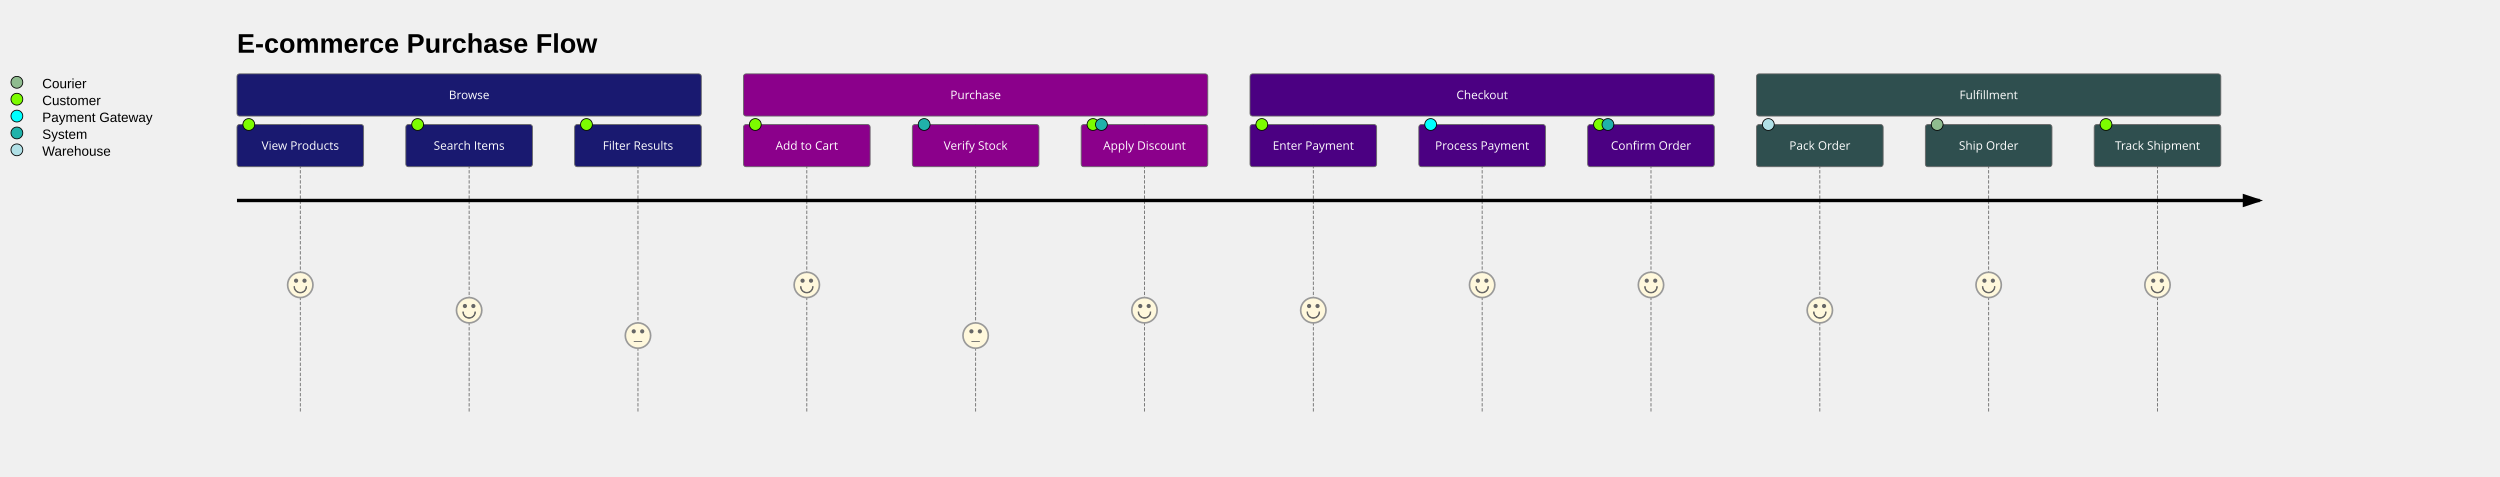
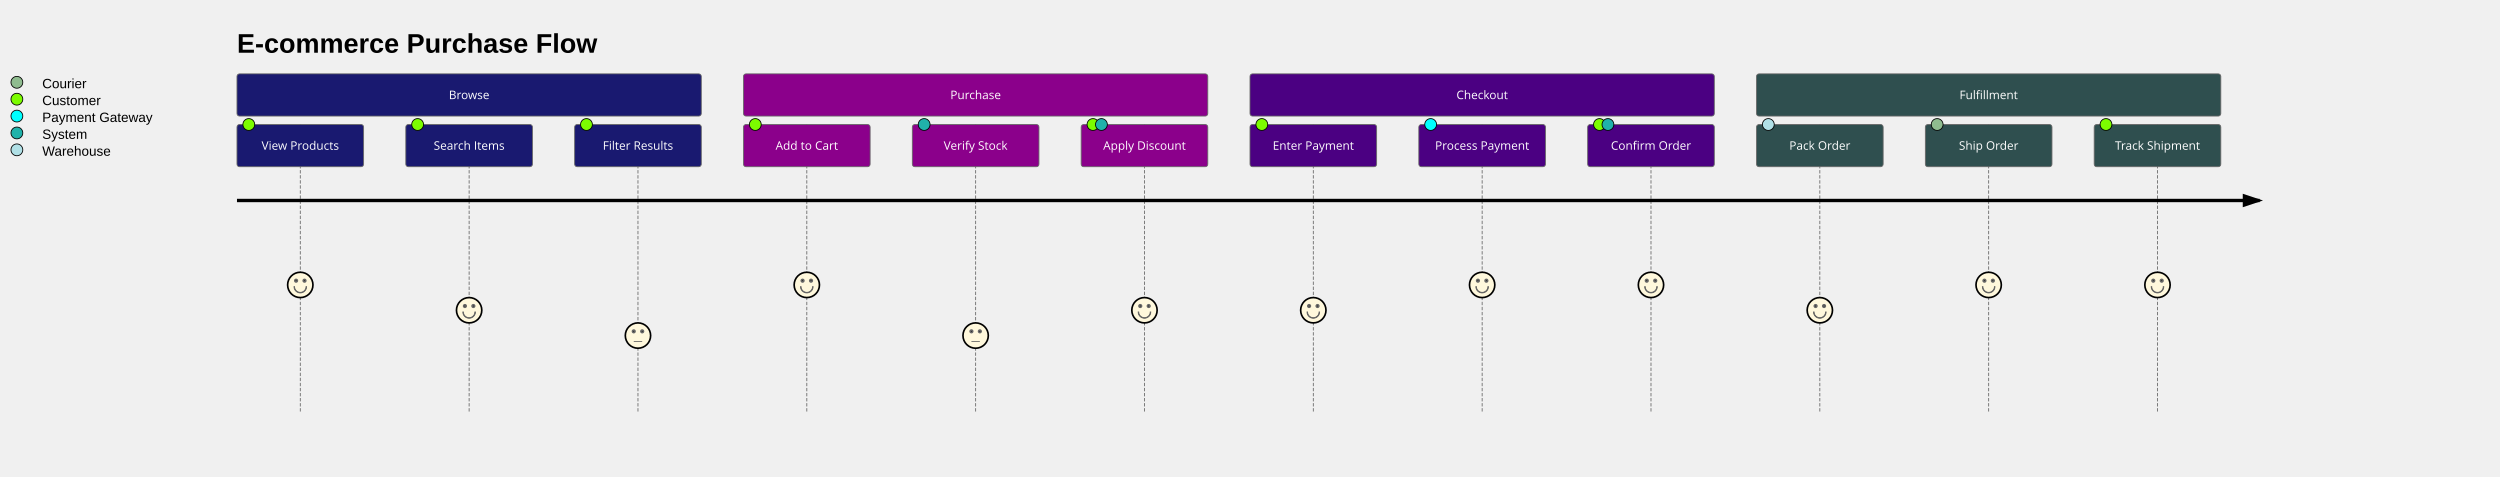
<svg xmlns="http://www.w3.org/2000/svg" width="2961.44" height="565.0" viewBox="0 -25 2961.44 540" version="1.2" baseProfile="tiny">
-   <circle class="actor-0" fill="#8FBC8F" stroke="#000" cx="20.0" cy="60.0" r="7.0" />
+   <circle class="actor-0" fill="#8FBC8F" stroke="#000000" cx="20.0" cy="60.0" r="7.0" />
  <text fill="#000000" x="50.0" y="67.0" font-family="Arial, Helvetica, sans-serif" font-size="16">Courier</text>
-   <circle class="actor-1" fill="#7CFC00" stroke="#000" cx="20.0" cy="80.0" r="7.0" />
+   <circle class="actor-1" fill="#7CFC00" stroke="#000000" cx="20.0" cy="80.0" r="7.0" />
  <text fill="#000000" x="50.0" y="87.0" font-family="Arial, Helvetica, sans-serif" font-size="16">Customer</text>
-   <circle class="actor-2" fill="#00FFFF" stroke="#000" cx="20.0" cy="100.0" r="7.0" />
+   <circle class="actor-2" fill="#00FFFF" stroke="#000000" cx="20.0" cy="100.0" r="7.0" />
  <text fill="#000000" x="50.0" y="107.0" font-family="Arial, Helvetica, sans-serif" font-size="16">Payment Gateway</text>
-   <circle class="actor-3" fill="#20B2AA" stroke="#000" cx="20.0" cy="120.0" r="7.0" />
+   <circle class="actor-3" fill="#20B2AA" stroke="#000000" cx="20.0" cy="120.0" r="7.0" />
  <text fill="#000000" x="50.0" y="127.0" font-family="Arial, Helvetica, sans-serif" font-size="16">System</text>
-   <circle class="actor-4" fill="#B0E0E6" stroke="#000" cx="20.0" cy="140.0" r="7.0" />
+   <circle class="actor-4" fill="#B0E0E6" stroke="#000000" cx="20.0" cy="140.0" r="7.0" />
  <text fill="#000000" x="50.0" y="147.0" font-family="Arial, Helvetica, sans-serif" font-size="16">Warehouse</text>
  <g>
    <rect class="journey-section section-type-0" fill="#191970" stroke="#666" x="280.72" y="50.0" width="550.0" height="50.0" rx="3.0" ry="3.0" />
    <text class="journey-section section-type-0" fill="#fff" x="555.72" y="79.9" text-anchor="middle" font-family="&quot;Open Sans&quot;, sans-serif" font-size="14">Browse</text>
  </g>
  <g>
    <rect class="journey-section section-type-1" fill="#8B008B" stroke="#666" x="880.72" y="50.0" width="550.0" height="50.0" rx="3.0" ry="3.0" />
    <text class="journey-section section-type-1" fill="#fff" x="1155.72" y="79.9" text-anchor="middle" font-family="&quot;Open Sans&quot;, sans-serif" font-size="14">Purchase</text>
  </g>
  <g>
    <rect class="journey-section section-type-2" fill="#4B0082" stroke="#666" x="1480.72" y="50.0" width="550.0" height="50.0" rx="3.0" ry="3.0" />
    <text class="journey-section section-type-2" fill="#fff" x="1755.72" y="79.9" text-anchor="middle" font-family="&quot;Open Sans&quot;, sans-serif" font-size="14">Checkout</text>
  </g>
  <g>
    <rect class="journey-section section-type-3" fill="#2F4F4F" stroke="#666" x="2080.72" y="50.0" width="550.0" height="50.0" rx="3.0" ry="3.0" />
    <text class="journey-section section-type-3" fill="#fff" x="2355.72" y="79.9" text-anchor="middle" font-family="&quot;Open Sans&quot;, sans-serif" font-size="14">Fulfillment</text>
  </g>
  <g id="task-task_0">
    <line class="task-line" stroke="#666" stroke-width="1px" x1="355.72" y1="110.0" x2="355.72" y2="450.0" stroke-dasharray="4 2" />
-     <circle class="face" fill="#FFF8DC" stroke="#999" stroke-width="2" cx="355.72" cy="300.0" r="15.0" />
+     <circle class="face" fill="#FFF8DC" stroke="#000000" stroke-width="2" cx="355.72" cy="300.0" r="15.0" />
    <g>
-       <circle fill="#666" stroke="#666" stroke-width="2" cx="350.72" cy="295.0" r="1.5" />
-       <circle fill="#666" stroke="#666" stroke-width="2" cx="360.72" cy="295.0" r="1.5" />
-       <path class="mouth" fill="#000" stroke="#666" d="M363.22,302A7.5,7.5,0,1,1,348.22,302L348.902,302A6.818,6.818,0,1,0,362.538,302Z" />
+       <circle fill="#000000" stroke="#666" stroke-width="2" cx="350.72" cy="295.0" r="1.5" />
+       <circle fill="#000000" stroke="#666" stroke-width="2" cx="360.72" cy="295.0" r="1.5" />
+       <path class="mouth" fill="#000000" stroke="#666" d="M363.22,302A7.5,7.5,0,1,1,348.22,302L348.902,302A6.818,6.818,0,1,0,362.538,302Z" />
    </g>
    <rect class="task task-type-0" fill="#191970" stroke="#666" x="280.72" y="110.0" width="150.0" height="50.0" rx="3.0" ry="3.0" />
-     <circle class="actor-1" fill="#7CFC00" stroke="#000" cx="294.72" cy="110.0" r="7.0" />
+     <circle class="actor-1" fill="#7CFC00" stroke="#000000" cx="294.72" cy="110.0" r="7.0" />
    <text class="task" fill="#fff" x="355.72" y="139.9" text-anchor="middle" font-family="&quot;Open Sans&quot;, sans-serif" font-size="14">View Products</text>
  </g>
  <g id="task-task_1">
    <line class="task-line" stroke="#666" stroke-width="1px" x1="555.72" y1="110.0" x2="555.72" y2="450.0" stroke-dasharray="4 2" />
-     <circle class="face" fill="#FFF8DC" stroke="#999" stroke-width="2" cx="555.72" cy="330.0" r="15.0" />
+     <circle class="face" fill="#FFF8DC" stroke="#000000" stroke-width="2" cx="555.72" cy="330.0" r="15.0" />
    <g>
-       <circle fill="#666" stroke="#666" stroke-width="2" cx="550.72" cy="325.0" r="1.5" />
-       <circle fill="#666" stroke="#666" stroke-width="2" cx="560.72" cy="325.0" r="1.5" />
-       <path class="mouth" fill="#000" stroke="#666" d="M563.22,332A7.5,7.5,0,1,1,548.22,332L548.902,332A6.818,6.818,0,1,0,562.538,332Z" />
+       <circle fill="#000000" stroke="#666" stroke-width="2" cx="550.72" cy="325.0" r="1.5" />
+       <circle fill="#000000" stroke="#666" stroke-width="2" cx="560.72" cy="325.0" r="1.5" />
+       <path class="mouth" fill="#000000" stroke="#666" d="M563.22,332A7.5,7.5,0,1,1,548.22,332L548.902,332A6.818,6.818,0,1,0,562.538,332Z" />
    </g>
    <rect class="task task-type-0" fill="#191970" stroke="#666" x="480.72" y="110.0" width="150.0" height="50.0" rx="3.0" ry="3.0" />
-     <circle class="actor-1" fill="#7CFC00" stroke="#000" cx="494.72" cy="110.0" r="7.0" />
+     <circle class="actor-1" fill="#7CFC00" stroke="#000000" cx="494.72" cy="110.0" r="7.0" />
    <text class="task" fill="#fff" x="555.72" y="139.9" text-anchor="middle" font-family="&quot;Open Sans&quot;, sans-serif" font-size="14">Search Items</text>
  </g>
  <g id="task-task_2">
    <line class="task-line" stroke="#666" stroke-width="1px" x1="755.72" y1="110.0" x2="755.72" y2="450.0" stroke-dasharray="4 2" />
-     <circle class="face" fill="#FFF8DC" stroke="#999" stroke-width="2" cx="755.72" cy="360.0" r="15.0" />
+     <circle class="face" fill="#FFF8DC" stroke="#000000" stroke-width="2" cx="755.72" cy="360.0" r="15.0" />
    <g>
-       <circle fill="#666" stroke="#666" stroke-width="2" cx="750.72" cy="355.0" r="1.5" />
-       <circle fill="#666" stroke="#666" stroke-width="2" cx="760.72" cy="355.0" r="1.5" />
+       <circle fill="#000000" stroke="#666" stroke-width="2" cx="750.72" cy="355.0" r="1.5" />
+       <circle fill="#000000" stroke="#666" stroke-width="2" cx="760.72" cy="355.0" r="1.5" />
      <line class="mouth" stroke="#666" stroke-width="1px" x1="750.72" y1="367.0" x2="760.72" y2="367.0" />
    </g>
    <rect class="task task-type-0" fill="#191970" stroke="#666" x="680.72" y="110.0" width="150.0" height="50.0" rx="3.0" ry="3.0" />
-     <circle class="actor-1" fill="#7CFC00" stroke="#000" cx="694.72" cy="110.0" r="7.0" />
+     <circle class="actor-1" fill="#7CFC00" stroke="#000000" cx="694.72" cy="110.0" r="7.0" />
    <text class="task" fill="#fff" x="755.72" y="139.9" text-anchor="middle" font-family="&quot;Open Sans&quot;, sans-serif" font-size="14">Filter Results</text>
  </g>
  <g id="task-task_3">
    <line class="task-line" stroke="#666" stroke-width="1px" x1="955.72" y1="110.0" x2="955.72" y2="450.0" stroke-dasharray="4 2" />
-     <circle class="face" fill="#FFF8DC" stroke="#999" stroke-width="2" cx="955.72" cy="300.0" r="15.0" />
+     <circle class="face" fill="#FFF8DC" stroke="#000000" stroke-width="2" cx="955.72" cy="300.0" r="15.0" />
    <g>
-       <circle fill="#666" stroke="#666" stroke-width="2" cx="950.72" cy="295.0" r="1.5" />
-       <circle fill="#666" stroke="#666" stroke-width="2" cx="960.72" cy="295.0" r="1.5" />
-       <path class="mouth" fill="#000" stroke="#666" d="M963.22,302A7.5,7.5,0,1,1,948.22,302L948.902,302A6.818,6.818,0,1,0,962.538,302Z" />
+       <circle fill="#000000" stroke="#666" stroke-width="2" cx="950.72" cy="295.0" r="1.5" />
+       <circle fill="#000000" stroke="#666" stroke-width="2" cx="960.72" cy="295.0" r="1.5" />
+       <path class="mouth" fill="#000000" stroke="#666" d="M963.22,302A7.5,7.5,0,1,1,948.22,302L948.902,302A6.818,6.818,0,1,0,962.538,302Z" />
    </g>
    <rect class="task task-type-1" fill="#8B008B" stroke="#666" x="880.72" y="110.0" width="150.0" height="50.0" rx="3.0" ry="3.0" />
-     <circle class="actor-1" fill="#7CFC00" stroke="#000" cx="894.72" cy="110.0" r="7.0" />
+     <circle class="actor-1" fill="#7CFC00" stroke="#000000" cx="894.72" cy="110.0" r="7.0" />
    <text class="task" fill="#fff" x="955.72" y="139.9" text-anchor="middle" font-family="&quot;Open Sans&quot;, sans-serif" font-size="14">Add to Cart</text>
  </g>
  <g id="task-task_4">
    <line class="task-line" stroke="#666" stroke-width="1px" x1="1155.72" y1="110.0" x2="1155.72" y2="450.0" stroke-dasharray="4 2" />
-     <circle class="face" fill="#FFF8DC" stroke="#999" stroke-width="2" cx="1155.72" cy="360.0" r="15.0" />
+     <circle class="face" fill="#FFF8DC" stroke="#000000" stroke-width="2" cx="1155.72" cy="360.0" r="15.0" />
    <g>
-       <circle fill="#666" stroke="#666" stroke-width="2" cx="1150.72" cy="355.0" r="1.5" />
-       <circle fill="#666" stroke="#666" stroke-width="2" cx="1160.72" cy="355.0" r="1.5" />
+       <circle fill="#000000" stroke="#666" stroke-width="2" cx="1150.72" cy="355.0" r="1.5" />
+       <circle fill="#000000" stroke="#666" stroke-width="2" cx="1160.72" cy="355.0" r="1.5" />
      <line class="mouth" stroke="#666" stroke-width="1px" x1="1150.72" y1="367.0" x2="1160.72" y2="367.0" />
    </g>
    <rect class="task task-type-1" fill="#8B008B" stroke="#666" x="1080.72" y="110.0" width="150.0" height="50.0" rx="3.0" ry="3.0" />
-     <circle class="actor-3" fill="#20B2AA" stroke="#000" cx="1094.72" cy="110.0" r="7.0" />
+     <circle class="actor-3" fill="#20B2AA" stroke="#000000" cx="1094.72" cy="110.0" r="7.0" />
    <text class="task" fill="#fff" x="1155.72" y="139.9" text-anchor="middle" font-family="&quot;Open Sans&quot;, sans-serif" font-size="14">Verify Stock</text>
  </g>
  <g id="task-task_5">
    <line class="task-line" stroke="#666" stroke-width="1px" x1="1355.72" y1="110.0" x2="1355.72" y2="450.0" stroke-dasharray="4 2" />
-     <circle class="face" fill="#FFF8DC" stroke="#999" stroke-width="2" cx="1355.72" cy="330.0" r="15.0" />
+     <circle class="face" fill="#FFF8DC" stroke="#000000" stroke-width="2" cx="1355.72" cy="330.0" r="15.0" />
    <g>
-       <circle fill="#666" stroke="#666" stroke-width="2" cx="1350.72" cy="325.0" r="1.5" />
-       <circle fill="#666" stroke="#666" stroke-width="2" cx="1360.72" cy="325.0" r="1.5" />
-       <path class="mouth" fill="#000" stroke="#666" d="M1363.22,332A7.5,7.5,0,1,1,1348.22,332L1348.902,332A6.818,6.818,0,1,0,1362.538,332Z" />
+       <circle fill="#000000" stroke="#666" stroke-width="2" cx="1350.72" cy="325.0" r="1.5" />
+       <circle fill="#000000" stroke="#666" stroke-width="2" cx="1360.72" cy="325.0" r="1.5" />
+       <path class="mouth" fill="#000000" stroke="#666" d="M1363.22,332A7.5,7.5,0,1,1,1348.22,332L1348.902,332A6.818,6.818,0,1,0,1362.538,332Z" />
    </g>
    <rect class="task task-type-1" fill="#8B008B" stroke="#666" x="1280.72" y="110.0" width="150.0" height="50.0" rx="3.0" ry="3.0" />
-     <circle class="actor-1" fill="#7CFC00" stroke="#000" cx="1294.72" cy="110.0" r="7.0" />
-     <circle class="actor-3" fill="#20B2AA" stroke="#000" cx="1304.72" cy="110.0" r="7.0" />
+     <circle class="actor-1" fill="#7CFC00" stroke="#000000" cx="1294.72" cy="110.0" r="7.0" />
+     <circle class="actor-3" fill="#20B2AA" stroke="#000000" cx="1304.72" cy="110.0" r="7.0" />
    <text class="task" fill="#fff" x="1355.72" y="139.9" text-anchor="middle" font-family="&quot;Open Sans&quot;, sans-serif" font-size="14">Apply Discount</text>
  </g>
  <g id="task-task_6">
    <line class="task-line" stroke="#666" stroke-width="1px" x1="1555.72" y1="110.0" x2="1555.72" y2="450.0" stroke-dasharray="4 2" />
-     <circle class="face" fill="#FFF8DC" stroke="#999" stroke-width="2" cx="1555.72" cy="330.0" r="15.0" />
+     <circle class="face" fill="#FFF8DC" stroke="#000000" stroke-width="2" cx="1555.72" cy="330.0" r="15.0" />
    <g>
-       <circle fill="#666" stroke="#666" stroke-width="2" cx="1550.72" cy="325.0" r="1.5" />
-       <circle fill="#666" stroke="#666" stroke-width="2" cx="1560.72" cy="325.0" r="1.5" />
-       <path class="mouth" fill="#000" stroke="#666" d="M1563.22,332A7.5,7.5,0,1,1,1548.22,332L1548.902,332A6.818,6.818,0,1,0,1562.538,332Z" />
+       <circle fill="#000000" stroke="#666" stroke-width="2" cx="1550.72" cy="325.0" r="1.5" />
+       <circle fill="#000000" stroke="#666" stroke-width="2" cx="1560.72" cy="325.0" r="1.5" />
+       <path class="mouth" fill="#000000" stroke="#666" d="M1563.22,332A7.5,7.5,0,1,1,1548.22,332L1548.902,332A6.818,6.818,0,1,0,1562.538,332Z" />
    </g>
    <rect class="task task-type-2" fill="#4B0082" stroke="#666" x="1480.72" y="110.0" width="150.0" height="50.0" rx="3.0" ry="3.0" />
-     <circle class="actor-1" fill="#7CFC00" stroke="#000" cx="1494.72" cy="110.0" r="7.0" />
+     <circle class="actor-1" fill="#7CFC00" stroke="#000000" cx="1494.72" cy="110.0" r="7.0" />
    <text class="task" fill="#fff" x="1555.72" y="139.9" text-anchor="middle" font-family="&quot;Open Sans&quot;, sans-serif" font-size="14">Enter Payment</text>
  </g>
  <g id="task-task_7">
    <line class="task-line" stroke="#666" stroke-width="1px" x1="1755.72" y1="110.0" x2="1755.72" y2="450.0" stroke-dasharray="4 2" />
-     <circle class="face" fill="#FFF8DC" stroke="#999" stroke-width="2" cx="1755.72" cy="300.0" r="15.0" />
+     <circle class="face" fill="#FFF8DC" stroke="#000000" stroke-width="2" cx="1755.72" cy="300.0" r="15.0" />
    <g>
-       <circle fill="#666" stroke="#666" stroke-width="2" cx="1750.72" cy="295.0" r="1.5" />
-       <circle fill="#666" stroke="#666" stroke-width="2" cx="1760.72" cy="295.0" r="1.5" />
-       <path class="mouth" fill="#000" stroke="#666" d="M1763.22,302A7.5,7.5,0,1,1,1748.22,302L1748.902,302A6.818,6.818,0,1,0,1762.538,302Z" />
+       <circle fill="#000000" stroke="#666" stroke-width="2" cx="1750.72" cy="295.0" r="1.5" />
+       <circle fill="#000000" stroke="#666" stroke-width="2" cx="1760.72" cy="295.0" r="1.5" />
+       <path class="mouth" fill="#000000" stroke="#666" d="M1763.22,302A7.5,7.5,0,1,1,1748.22,302L1748.902,302A6.818,6.818,0,1,0,1762.538,302Z" />
    </g>
    <rect class="task task-type-2" fill="#4B0082" stroke="#666" x="1680.72" y="110.0" width="150.0" height="50.0" rx="3.0" ry="3.0" />
-     <circle class="actor-2" fill="#00FFFF" stroke="#000" cx="1694.72" cy="110.0" r="7.0" />
+     <circle class="actor-2" fill="#00FFFF" stroke="#000000" cx="1694.72" cy="110.0" r="7.0" />
    <text class="task" fill="#fff" x="1755.72" y="139.9" text-anchor="middle" font-family="&quot;Open Sans&quot;, sans-serif" font-size="14">Process Payment</text>
  </g>
  <g id="task-task_8">
    <line class="task-line" stroke="#666" stroke-width="1px" x1="1955.72" y1="110.0" x2="1955.72" y2="450.0" stroke-dasharray="4 2" />
-     <circle class="face" fill="#FFF8DC" stroke="#999" stroke-width="2" cx="1955.72" cy="300.0" r="15.0" />
+     <circle class="face" fill="#FFF8DC" stroke="#000000" stroke-width="2" cx="1955.72" cy="300.0" r="15.0" />
    <g>
-       <circle fill="#666" stroke="#666" stroke-width="2" cx="1950.72" cy="295.0" r="1.5" />
-       <circle fill="#666" stroke="#666" stroke-width="2" cx="1960.72" cy="295.0" r="1.5" />
-       <path class="mouth" fill="#000" stroke="#666" d="M1963.22,302A7.5,7.5,0,1,1,1948.22,302L1948.902,302A6.818,6.818,0,1,0,1962.538,302Z" />
+       <circle fill="#000000" stroke="#666" stroke-width="2" cx="1950.72" cy="295.0" r="1.5" />
+       <circle fill="#000000" stroke="#666" stroke-width="2" cx="1960.72" cy="295.0" r="1.5" />
+       <path class="mouth" fill="#000000" stroke="#666" d="M1963.22,302A7.5,7.5,0,1,1,1948.22,302L1948.902,302A6.818,6.818,0,1,0,1962.538,302Z" />
    </g>
    <rect class="task task-type-2" fill="#4B0082" stroke="#666" x="1880.72" y="110.0" width="150.0" height="50.0" rx="3.0" ry="3.0" />
-     <circle class="actor-1" fill="#7CFC00" stroke="#000" cx="1894.72" cy="110.0" r="7.0" />
-     <circle class="actor-3" fill="#20B2AA" stroke="#000" cx="1904.72" cy="110.0" r="7.0" />
+     <circle class="actor-1" fill="#7CFC00" stroke="#000000" cx="1894.72" cy="110.0" r="7.0" />
+     <circle class="actor-3" fill="#20B2AA" stroke="#000000" cx="1904.72" cy="110.0" r="7.0" />
    <text class="task" fill="#fff" x="1955.72" y="139.9" text-anchor="middle" font-family="&quot;Open Sans&quot;, sans-serif" font-size="14">Confirm Order</text>
  </g>
  <g id="task-task_9">
    <line class="task-line" stroke="#666" stroke-width="1px" x1="2155.72" y1="110.0" x2="2155.72" y2="450.0" stroke-dasharray="4 2" />
-     <circle class="face" fill="#FFF8DC" stroke="#999" stroke-width="2" cx="2155.72" cy="330.0" r="15.0" />
+     <circle class="face" fill="#FFF8DC" stroke="#000000" stroke-width="2" cx="2155.72" cy="330.0" r="15.0" />
    <g>
-       <circle fill="#666" stroke="#666" stroke-width="2" cx="2150.72" cy="325.0" r="1.5" />
-       <circle fill="#666" stroke="#666" stroke-width="2" cx="2160.72" cy="325.0" r="1.5" />
-       <path class="mouth" fill="#000" stroke="#666" d="M2163.22,332A7.5,7.5,0,1,1,2148.22,332L2148.902,332A6.818,6.818,0,1,0,2162.538,332Z" />
+       <circle fill="#000000" stroke="#666" stroke-width="2" cx="2150.72" cy="325.0" r="1.5" />
+       <circle fill="#000000" stroke="#666" stroke-width="2" cx="2160.72" cy="325.0" r="1.5" />
+       <path class="mouth" fill="#000000" stroke="#666" d="M2163.22,332A7.5,7.5,0,1,1,2148.22,332L2148.902,332A6.818,6.818,0,1,0,2162.538,332Z" />
    </g>
    <rect class="task task-type-3" fill="#2F4F4F" stroke="#666" x="2080.72" y="110.0" width="150.0" height="50.0" rx="3.0" ry="3.0" />
-     <circle class="actor-4" fill="#B0E0E6" stroke="#000" cx="2094.72" cy="110.0" r="7.0" />
+     <circle class="actor-4" fill="#B0E0E6" stroke="#000000" cx="2094.72" cy="110.0" r="7.0" />
    <text class="task" fill="#fff" x="2155.72" y="139.9" text-anchor="middle" font-family="&quot;Open Sans&quot;, sans-serif" font-size="14">Pack Order</text>
  </g>
  <g id="task-task_10">
    <line class="task-line" stroke="#666" stroke-width="1px" x1="2355.72" y1="110.0" x2="2355.72" y2="450.0" stroke-dasharray="4 2" />
-     <circle class="face" fill="#FFF8DC" stroke="#999" stroke-width="2" cx="2355.72" cy="300.0" r="15.0" />
+     <circle class="face" fill="#FFF8DC" stroke="#000000" stroke-width="2" cx="2355.72" cy="300.0" r="15.0" />
    <g>
-       <circle fill="#666" stroke="#666" stroke-width="2" cx="2350.72" cy="295.0" r="1.5" />
-       <circle fill="#666" stroke="#666" stroke-width="2" cx="2360.72" cy="295.0" r="1.5" />
-       <path class="mouth" fill="#000" stroke="#666" d="M2363.22,302A7.5,7.5,0,1,1,2348.22,302L2348.902,302A6.818,6.818,0,1,0,2362.538,302Z" />
+       <circle fill="#000000" stroke="#666" stroke-width="2" cx="2350.72" cy="295.0" r="1.5" />
+       <circle fill="#000000" stroke="#666" stroke-width="2" cx="2360.72" cy="295.0" r="1.5" />
+       <path class="mouth" fill="#000000" stroke="#666" d="M2363.22,302A7.5,7.5,0,1,1,2348.22,302L2348.902,302A6.818,6.818,0,1,0,2362.538,302Z" />
    </g>
    <rect class="task task-type-3" fill="#2F4F4F" stroke="#666" x="2280.72" y="110.0" width="150.0" height="50.0" rx="3.0" ry="3.0" />
-     <circle class="actor-0" fill="#8FBC8F" stroke="#000" cx="2294.72" cy="110.0" r="7.0" />
+     <circle class="actor-0" fill="#8FBC8F" stroke="#000000" cx="2294.72" cy="110.0" r="7.0" />
    <text class="task" fill="#fff" x="2355.72" y="139.9" text-anchor="middle" font-family="&quot;Open Sans&quot;, sans-serif" font-size="14">Ship Order</text>
  </g>
  <g id="task-task_11">
    <line class="task-line" stroke="#666" stroke-width="1px" x1="2555.72" y1="110.0" x2="2555.72" y2="450.0" stroke-dasharray="4 2" />
-     <circle class="face" fill="#FFF8DC" stroke="#999" stroke-width="2" cx="2555.72" cy="300.0" r="15.0" />
+     <circle class="face" fill="#FFF8DC" stroke="#000000" stroke-width="2" cx="2555.72" cy="300.0" r="15.0" />
    <g>
-       <circle fill="#666" stroke="#666" stroke-width="2" cx="2550.72" cy="295.0" r="1.5" />
-       <circle fill="#666" stroke="#666" stroke-width="2" cx="2560.72" cy="295.0" r="1.5" />
-       <path class="mouth" fill="#000" stroke="#666" d="M2563.22,302A7.5,7.5,0,1,1,2548.22,302L2548.902,302A6.818,6.818,0,1,0,2562.538,302Z" />
+       <circle fill="#000000" stroke="#666" stroke-width="2" cx="2550.72" cy="295.0" r="1.5" />
+       <circle fill="#000000" stroke="#666" stroke-width="2" cx="2560.72" cy="295.0" r="1.5" />
+       <path class="mouth" fill="#000000" stroke="#666" d="M2563.22,302A7.5,7.5,0,1,1,2548.22,302L2548.902,302A6.818,6.818,0,1,0,2562.538,302Z" />
    </g>
    <rect class="task task-type-3" fill="#2F4F4F" stroke="#666" x="2480.72" y="110.0" width="150.0" height="50.0" rx="3.0" ry="3.0" />
-     <circle class="actor-1" fill="#7CFC00" stroke="#000" cx="2494.72" cy="110.0" r="7.0" />
+     <circle class="actor-1" fill="#7CFC00" stroke="#000000" cx="2494.72" cy="110.0" r="7.0" />
    <text class="task" fill="#fff" x="2555.72" y="139.9" text-anchor="middle" font-family="&quot;Open Sans&quot;, sans-serif" font-size="14">Track Shipment</text>
  </g>
  <text fill="#000000" x="280.72" y="25.0" font-family="Arial, Helvetica, sans-serif" font-size="32" font-weight="bold">E-commerce Purchase Flow</text>
-   <line stroke="black" stroke-width="4" x1="280.72" y1="200.0" x2="2676.72" y2="200.0" />
-   <path fill="black" d="M 2656.72,192 V 208 L 2680.72,200 Z" />
+   <line stroke="#000000" stroke-width="4" x1="280.72" y1="200.0" x2="2676.72" y2="200.0" />
+   <path fill="#000000" d="M 2656.72,192 V 208 L 2680.72,200 Z" />
</svg>
